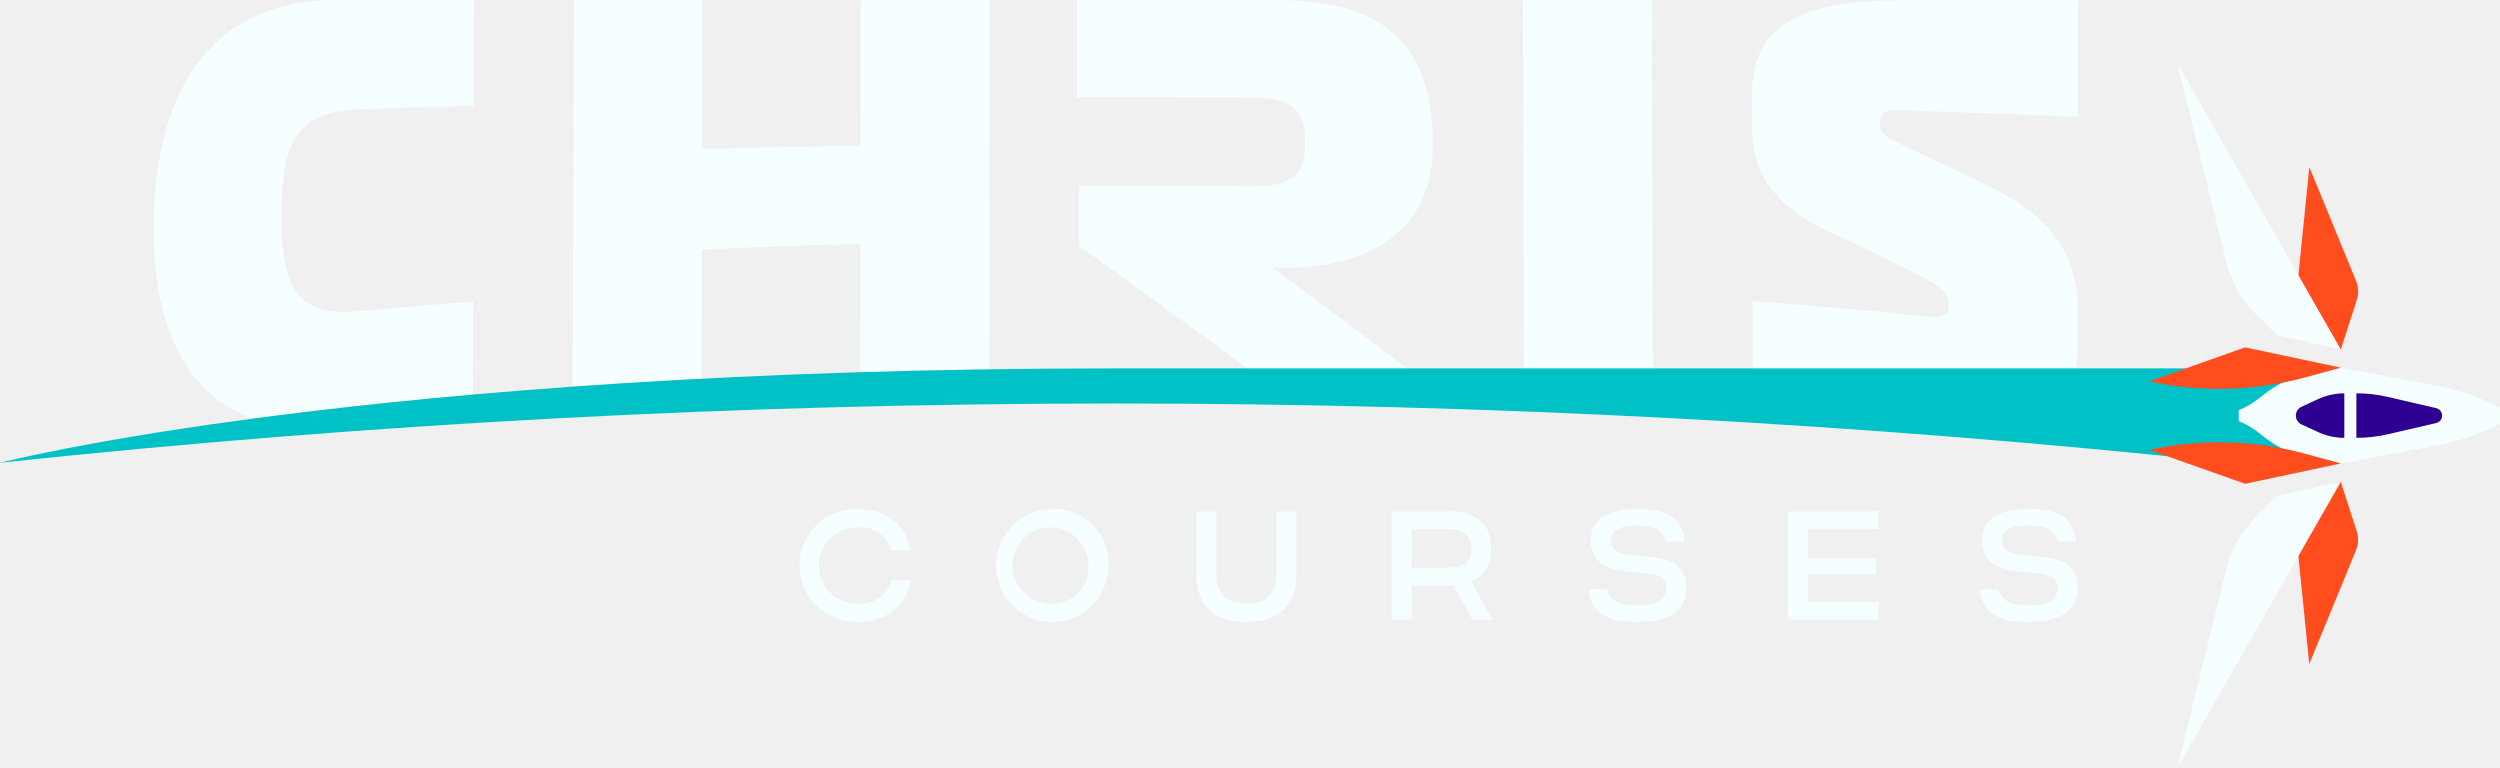
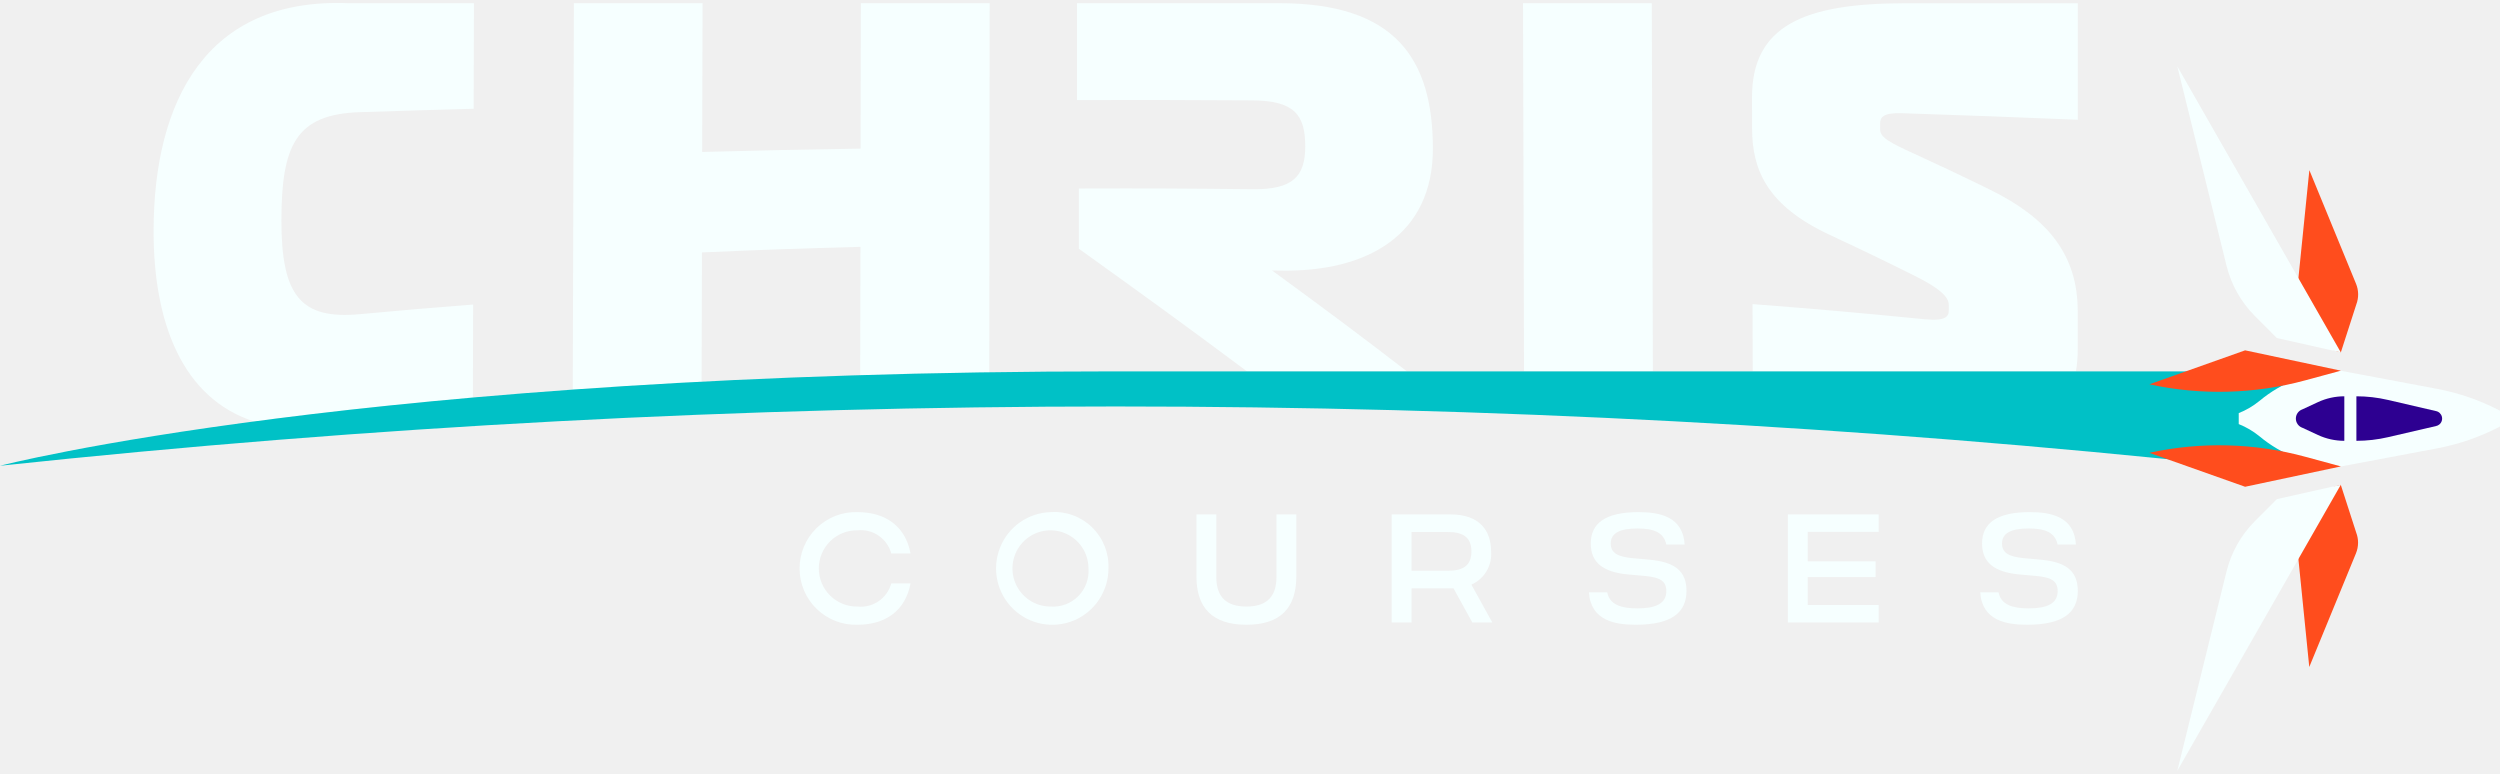
- <svg xmlns="http://www.w3.org/2000/svg" width="140" height="43" viewBox="0 0 140 43" fill="none">
+ <svg xmlns="http://www.w3.org/2000/svg" width="210" height="65" viewBox="0 0 140 43" fill="none">
  <g clip-path="url(#clip0_490_485)">
    <path d="M92.561 20.63C92.541 13.757 92.52 6.884 92.5 0.011H85.289C85.307 6.883 85.325 13.757 85.345 20.63H92.561Z" fill="#F6FFFF" />
    <path d="M70.133 5.455C72.457 5.469 73.092 6.244 73.094 8.016C73.094 9.701 72.427 10.455 70.139 10.43C66.247 10.387 64.305 10.378 60.416 10.39V13.761C64.206 16.484 66.192 17.915 69.833 20.63H78.788C75.984 18.471 74.3 17.222 71.234 14.98L71.66 14.988C76.595 15.082 80.253 12.981 80.242 8.131C80.23 3.097 78.113 0.012 71.641 0.012H60.313V5.436C64.24 5.428 66.204 5.433 70.133 5.455Z" fill="#F6FFFF" />
    <path d="M102.453 12.98C104.366 13.872 105.322 14.334 107.234 15.284C108.605 15.967 109.131 16.459 109.132 16.901V17.204C109.132 17.539 108.993 17.831 107.764 17.71C103.919 17.331 101.994 17.162 98.142 16.864C98.147 18.401 98.149 19.442 98.153 20.631H116.252C116.321 20.229 116.355 19.821 116.352 19.413V17.262C116.352 14.123 114.705 12.059 111.439 10.455C109.543 9.53 108.593 9.083 106.694 8.211C105.604 7.696 105.287 7.455 105.286 7.058V6.761C105.286 6.397 105.46 6.138 106.515 6.173C110.452 6.305 112.419 6.377 116.356 6.539V0.016H106.681C100.983 0.016 98.102 1.293 98.112 5.312C98.112 6.002 98.115 6.346 98.117 7.035C98.12 9.362 98.97 11.353 102.453 12.98Z" fill="#F6FFFF" />
    <path d="M39.29 21.207C39.298 18.434 39.302 16.891 39.31 13.969C42.859 13.814 44.634 13.751 48.185 13.656C48.18 16.552 48.177 18.06 48.171 20.843C50.496 20.772 52.905 20.718 55.399 20.682C55.407 13.791 55.414 6.901 55.42 0.011H48.208C48.201 3.269 48.198 4.898 48.192 8.156C44.643 8.212 42.869 8.25 39.321 8.343C39.33 5.01 39.334 3.343 39.344 0.011H32.137C32.116 7.224 32.095 14.437 32.075 21.65C34.355 21.488 36.76 21.34 39.29 21.207Z" fill="#F6FFFF" />
    <path d="M14.223 23.434C17.674 22.976 21.757 22.511 26.482 22.096C26.487 20.179 26.491 19.003 26.495 16.888C23.951 17.086 22.679 17.194 20.137 17.428C16.872 17.728 15.753 16.433 15.759 12.175C15.764 7.952 16.576 6.228 20.161 6.114C22.706 6.032 23.979 5.994 26.524 5.924C26.531 3.559 26.534 2.377 26.541 0.011H19.47C11.52 -0.292 8.624 5.524 8.601 12.709C8.585 17.958 10.246 22.147 14.223 23.434Z" fill="#F6FFFF" />
    <path d="M124.953 20.63H62.477C20.398 20.63 0 25.916 0 25.916C41.532 21.489 83.415 21.489 124.947 25.916H128.394V20.63H124.953Z" fill="#00C1C6" />
    <path d="M48.016 29.531C48.434 29.486 48.854 29.592 49.202 29.829C49.549 30.067 49.8 30.421 49.911 30.827H50.989C50.714 29.333 49.619 28.512 48.016 28.512C47.595 28.499 47.176 28.571 46.783 28.724C46.391 28.877 46.033 29.108 45.731 29.402C45.428 29.696 45.188 30.048 45.024 30.437C44.86 30.826 44.776 31.244 44.776 31.666C44.776 32.088 44.86 32.506 45.024 32.895C45.188 33.284 45.428 33.636 45.731 33.93C46.033 34.224 46.391 34.454 46.783 34.607C47.176 34.76 47.595 34.832 48.016 34.82C49.619 34.82 50.714 33.999 50.989 32.504H49.911C49.801 32.911 49.549 33.264 49.202 33.502C48.854 33.739 48.434 33.845 48.016 33.8C47.734 33.805 47.453 33.753 47.191 33.648C46.929 33.542 46.69 33.386 46.489 33.187C46.287 32.989 46.127 32.752 46.018 32.491C45.909 32.229 45.853 31.949 45.853 31.666C45.853 31.383 45.909 31.102 46.018 30.841C46.127 30.58 46.287 30.343 46.489 30.144C46.69 29.945 46.929 29.789 47.191 29.684C47.453 29.579 47.734 29.527 48.016 29.531Z" fill="#F6FFFF" />
    <path d="M58.842 28.512C58.224 28.528 57.624 28.727 57.117 29.084C56.611 29.441 56.221 29.939 55.996 30.517C55.77 31.095 55.72 31.727 55.851 32.334C55.982 32.94 56.288 33.494 56.732 33.927C57.175 34.36 57.736 34.652 58.344 34.767C58.952 34.882 59.58 34.814 60.151 34.573C60.721 34.332 61.207 33.927 61.549 33.41C61.891 32.893 62.074 32.286 62.074 31.666C62.091 31.24 62.018 30.815 61.861 30.419C61.703 30.022 61.464 29.664 61.16 29.366C60.855 29.069 60.491 28.839 60.092 28.692C59.692 28.544 59.267 28.483 58.842 28.512ZM58.842 33.8C58.42 33.803 58.007 33.681 57.655 33.448C57.303 33.216 57.028 32.883 56.864 32.493C56.7 32.104 56.656 31.674 56.736 31.259C56.817 30.844 57.018 30.462 57.315 30.162C57.612 29.861 57.992 29.657 58.405 29.573C58.819 29.489 59.248 29.531 59.637 29.692C60.027 29.853 60.361 30.127 60.595 30.478C60.83 30.83 60.955 31.243 60.955 31.666C60.976 31.95 60.936 32.236 60.838 32.504C60.739 32.771 60.585 33.014 60.384 33.217C60.184 33.419 59.943 33.576 59.676 33.676C59.41 33.777 59.126 33.819 58.842 33.8Z" fill="#F6FFFF" />
    <path d="M71.483 32.133C71.483 33.221 70.964 33.8 69.802 33.8C68.629 33.8 68.113 33.221 68.113 32.133V28.641H67.001V32.123C67.001 33.843 67.871 34.82 69.801 34.82C71.732 34.82 72.593 33.843 72.593 32.123V28.641H71.481L71.483 32.133Z" fill="#F6FFFF" />
    <path d="M83.502 30.715C83.502 29.54 82.847 28.641 81.236 28.641H77.935V34.691H79.047V32.781H81.397L82.449 34.691H83.569L82.397 32.572C82.751 32.416 83.047 32.154 83.245 31.821C83.443 31.488 83.533 31.102 83.502 30.715ZM81.081 31.795H79.047V29.626H81.081C81.951 29.626 82.399 29.937 82.399 30.715C82.399 31.494 81.953 31.795 81.081 31.795Z" fill="#F6FFFF" />
    <path d="M92.355 31.174L91.39 31.087C90.612 31.009 90.201 30.808 90.201 30.274C90.201 29.695 90.692 29.428 91.702 29.428C92.607 29.428 93.167 29.644 93.314 30.326H94.34C94.245 28.78 92.979 28.512 91.755 28.512C89.865 28.512 89.083 29.16 89.083 30.274C89.083 31.354 89.799 31.873 91.16 32.002L92.134 32.089C92.944 32.167 93.314 32.356 93.314 32.935C93.314 33.636 92.72 33.903 91.695 33.903C90.815 33.903 90.143 33.713 90.005 33.005H88.98C89.083 34.603 90.471 34.819 91.599 34.819H91.608C93.633 34.819 94.443 34.119 94.443 32.918C94.441 31.778 93.751 31.303 92.355 31.174Z" fill="#F6FFFF" />
    <path d="M100.122 34.691H105.207V33.714H101.234V32.148H105.034V31.267H101.234V29.616H105.207V28.641H100.122V34.691Z" fill="#F6FFFF" />
    <path d="M114.266 31.174L113.301 31.087C112.525 31.009 112.112 30.808 112.112 30.274C112.112 29.695 112.603 29.428 113.613 29.428C114.518 29.428 115.079 29.644 115.226 30.326H116.251C116.157 28.78 114.889 28.512 113.665 28.512C111.778 28.512 110.996 29.16 110.996 30.274C110.996 31.354 111.711 31.873 113.074 32.002L114.048 32.089C114.858 32.167 115.229 32.356 115.229 32.935C115.229 33.636 114.633 33.903 113.607 33.903C112.729 33.903 112.057 33.713 111.919 33.005H110.894C110.996 34.603 112.384 34.819 113.513 34.819H113.522C115.547 34.819 116.357 34.119 116.357 32.918C116.352 31.778 115.663 31.303 114.266 31.174Z" fill="#F6FFFF" />
    <path d="M126.536 22.28C126.184 22.568 125.791 22.8 125.369 22.968V23.582C125.791 23.75 126.184 23.982 126.536 24.27C127.773 25.303 129.316 25.894 130.924 25.951L131.091 25.956L136.497 24.937C137.718 24.706 138.898 24.296 139.999 23.718V22.834C138.898 22.256 137.718 21.845 136.497 21.614L131.091 20.596L130.924 20.6C129.316 20.657 127.773 21.248 126.536 22.28Z" fill="#F6FFFF" />
    <path d="M132.651 20.883L132.644 20.887H132.651V20.883Z" fill="#F6FFFF" />
    <path d="M131.958 24.519C132.552 24.519 133.144 24.451 133.723 24.317L136.419 23.691C136.487 23.677 136.55 23.647 136.603 23.603C136.666 23.552 136.712 23.484 136.737 23.407C136.763 23.331 136.766 23.249 136.746 23.17C136.727 23.092 136.686 23.021 136.628 22.965C136.57 22.909 136.498 22.871 136.419 22.855L133.723 22.229C133.145 22.094 132.552 22.026 131.958 22.026V24.519Z" fill="#2D0091" />
    <path d="M129.807 22.352L128.932 22.758C128.826 22.795 128.733 22.865 128.668 22.957C128.603 23.05 128.568 23.16 128.568 23.273C128.568 23.386 128.603 23.497 128.668 23.589C128.733 23.681 128.826 23.751 128.932 23.788L129.807 24.194C130.269 24.409 130.772 24.519 131.282 24.519V22.026C130.772 22.026 130.269 22.138 129.807 22.352L129.807 22.352Z" fill="#2D0091" />
    <path d="M120.365 21.355C123.253 21.983 126.248 21.907 129.1 21.131L131.089 20.591L125.726 19.452L120.365 21.355Z" fill="#FF4D1D" />
    <path d="M120.365 25.192L125.726 27.092L131.089 25.953L129.1 25.413C126.248 24.637 123.253 24.561 120.365 25.189V25.192Z" fill="#FF4D1D" />
    <path d="M128.635 16.155C128.557 16.925 128.764 17.698 129.216 18.326C129.668 18.954 130.334 19.395 131.088 19.564L131.954 16.879C132.096 16.506 132.09 16.092 131.937 15.723L129.324 9.362L128.635 16.155Z" fill="#FF4D1D" />
    <path d="M121.929 3.548L124.685 14.711C124.948 15.776 125.495 16.748 126.269 17.524L127.503 18.762L131.085 19.566L121.929 3.548Z" fill="#F6FFFF" />
    <path d="M131.088 26.982C130.334 27.151 129.668 27.592 129.216 28.22C128.764 28.848 128.557 29.621 128.635 30.392L129.319 37.185L131.933 30.823C132.011 30.632 132.052 30.427 132.052 30.22C132.051 30.031 132.017 29.843 131.95 29.666L131.083 26.982H131.088Z" fill="#FF4D1D" />
    <path d="M121.929 42.999L124.685 31.837C124.948 30.772 125.495 29.799 126.269 29.023L127.503 27.786L131.085 26.982L121.929 42.999Z" fill="#F6FFFF" />
  </g>
  <defs>
    <clipPath id="clip0_490_485">
      <rect width="140" height="43" fill="white" />
    </clipPath>
  </defs>
</svg>
